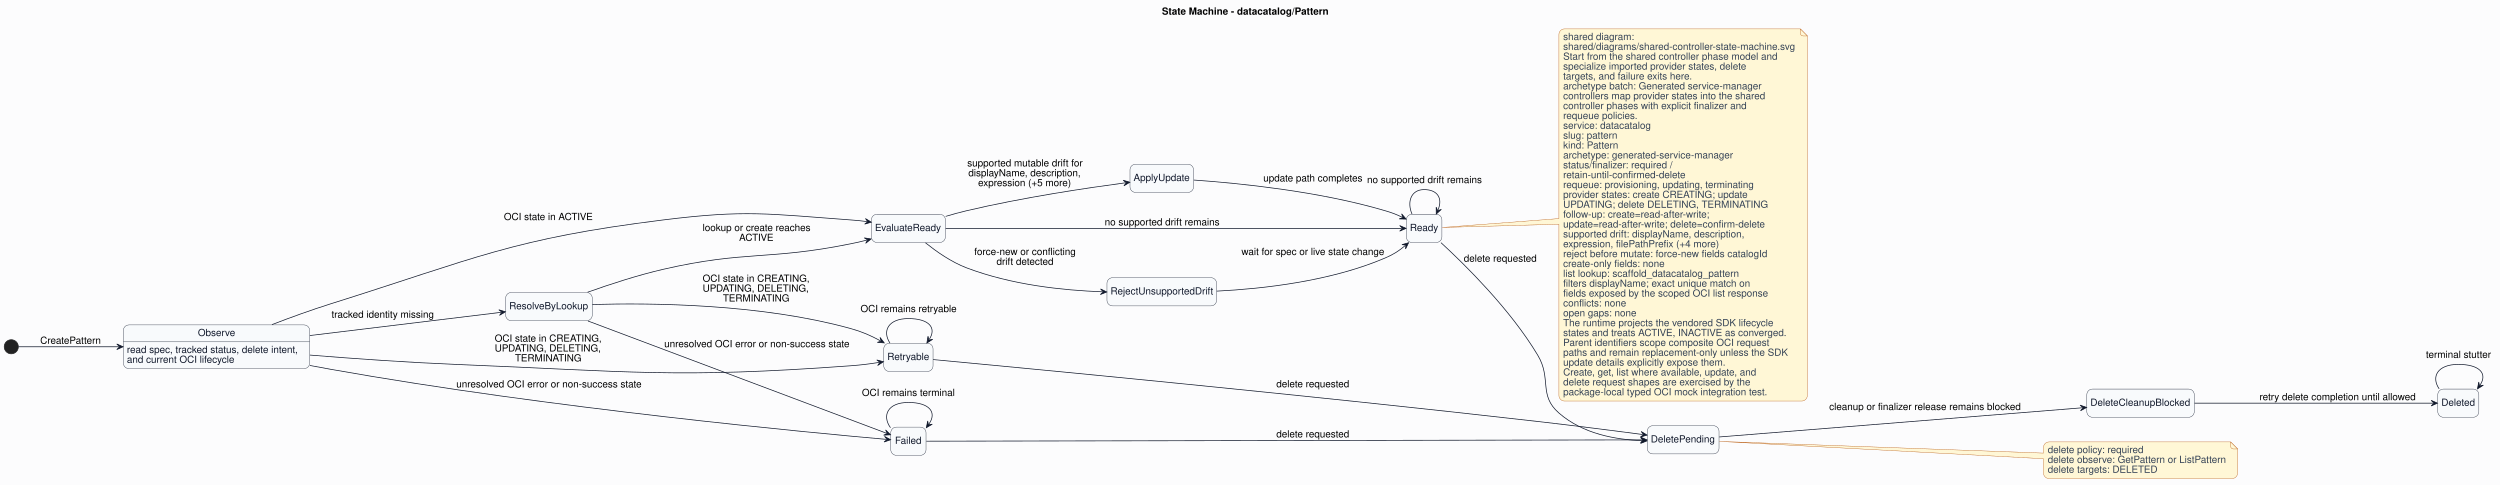
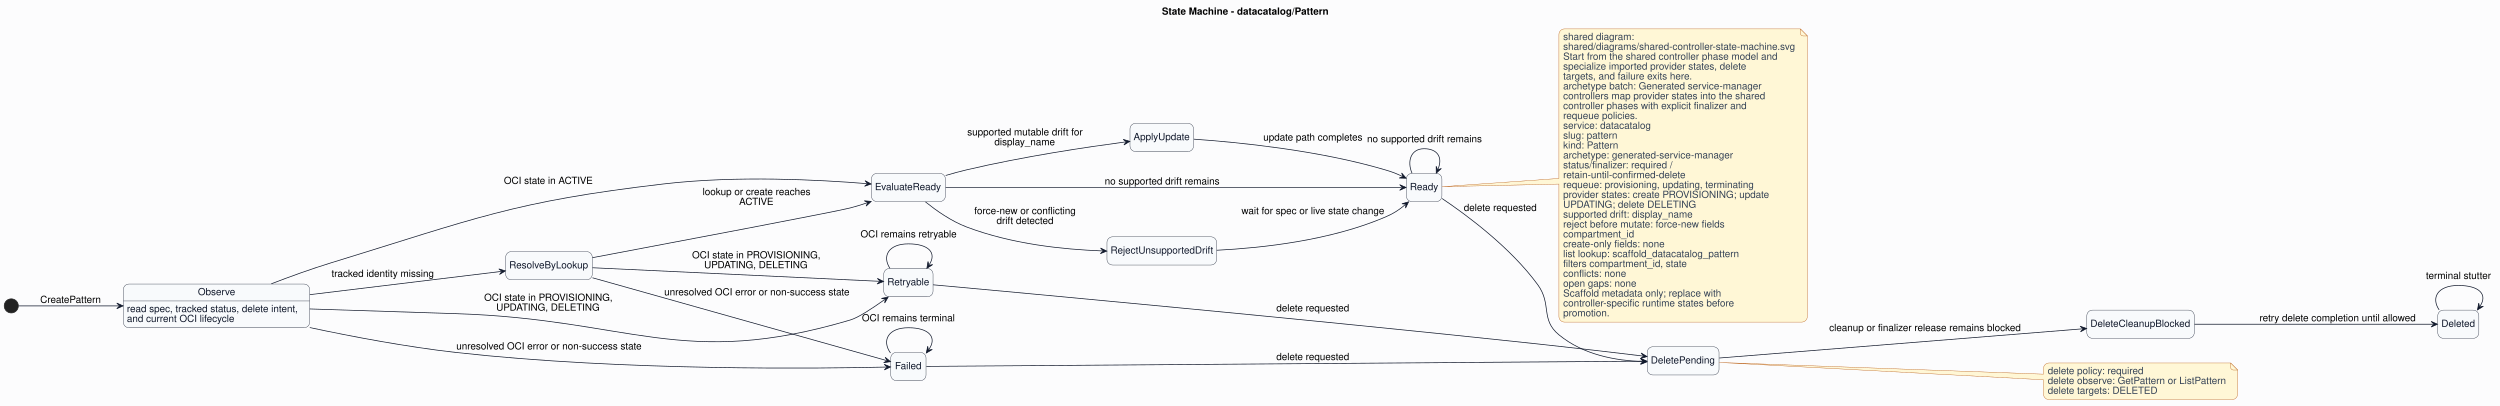
- <svg xmlns="http://www.w3.org/2000/svg" contentStyleType="text/css" data-diagram-type="STATE" height="688px" preserveAspectRatio="none" style="width:3547px;height:688px;background:#FCFCFD;" version="1.1" viewBox="0 0 3547 688" width="3547px" zoomAndPan="magnify">
+ <svg xmlns="http://www.w3.org/2000/svg" contentStyleType="text/css" data-diagram-type="STATE" height="576px" preserveAspectRatio="none" style="width:3547px;height:576px;background:#FCFCFD;" version="1.1" viewBox="0 0 3547 576" width="3547px" zoomAndPan="magnify">
  <defs />
  <g>
-     <rect fill="#FCFCFD" height="688" style="stroke:none;stroke-width:1;" width="3547" x="0" y="0" />
+     <rect fill="#FCFCFD" height="576" style="stroke:none;stroke-width:1;" width="3547" x="0" y="0" />
    <g class="title" data-source-line="10">
      <text fill="#000000" font-family="Helvetica" font-size="14" font-weight="bold" lengthAdjust="spacing" textLength="236.503" x="1648.476" y="20.78">State Machine - datacatalog/Pattern</text>
    </g>
    <g class="entity" data-qualified-name="observe" id="ent0002">
-       <rect fill="#F8FAFC" height="62" rx="8" ry="8" style="stroke:#0F172A;stroke-width:0.5;" width="264.364" x="175" y="461" />
-       <line style="stroke:#0F172A;stroke-width:0.5;" x1="175" x2="439.364" y1="485" y2="485" />
-       <text fill="#0F172A" font-family="Helvetica" font-size="14" lengthAdjust="spacing" textLength="52.91" x="280.727" y="476.78">Observe</text>
-       <text fill="#0F172A" font-family="Helvetica" font-size="14" lengthAdjust="spacing" textLength="244.364" x="180" y="500.78">read spec, tracked status, delete intent,</text>
-       <text fill="#0F172A" font-family="Helvetica" font-size="14" lengthAdjust="spacing" textLength="153.282" x="180" y="514.78">and current OCI lifecycle</text>
+       <rect fill="#F8FAFC" height="62" rx="8" ry="8" style="stroke:#0F172A;stroke-width:0.5;" width="264.364" x="175" y="403" />
+       <line style="stroke:#0F172A;stroke-width:0.5;" x1="175" x2="439.364" y1="427" y2="427" />
+       <text fill="#0F172A" font-family="Helvetica" font-size="14" lengthAdjust="spacing" textLength="52.91" x="280.727" y="418.78">Observe</text>
+       <text fill="#0F172A" font-family="Helvetica" font-size="14" lengthAdjust="spacing" textLength="244.364" x="180" y="442.78">read spec, tracked status, delete intent,</text>
+       <text fill="#0F172A" font-family="Helvetica" font-size="14" lengthAdjust="spacing" textLength="153.282" x="180" y="456.78">and current OCI lifecycle</text>
    </g>
-     <rect fill="#F8FAFC" height="40" rx="8" ry="8" style="stroke:#0F172A;stroke-width:0.5;" width="104.951" x="1236.36" y="304" />
-     <text fill="#0F172A" font-family="Helvetica" font-size="14" lengthAdjust="spacing" textLength="94.951" x="1241.36" y="327.78">EvaluateReady</text>
-     <rect fill="#F8FAFC" height="40" rx="8" ry="8" style="stroke:#0F172A;stroke-width:0.5;" width="50.469" x="1995.32" y="304" />
-     <text fill="#0F172A" font-family="Helvetica" font-size="14" lengthAdjust="spacing" textLength="40.469" x="2000.32" y="327.78">Ready</text>
-     <rect fill="#F8FAFC" height="40" rx="8" ry="8" style="stroke:#0F172A;stroke-width:0.5;" width="69.917" x="1253.88" y="487" />
-     <text fill="#0F172A" font-family="Helvetica" font-size="14" lengthAdjust="spacing" textLength="59.917" x="1258.88" y="510.78">Retryable</text>
-     <rect fill="#F8FAFC" height="40" rx="8" ry="8" style="stroke:#0F172A;stroke-width:0.5;" width="50" x="1263.84" y="606" />
-     <text fill="#0F172A" font-family="Helvetica" font-size="14" lengthAdjust="spacing" textLength="38.131" x="1269.775" y="629.78">Failed</text>
-     <rect fill="#F8FAFC" height="40" rx="8" ry="8" style="stroke:#0F172A;stroke-width:0.5;" width="122.848" x="717.44" y="415" />
-     <text fill="#0F172A" font-family="Helvetica" font-size="14" lengthAdjust="spacing" textLength="112.848" x="722.44" y="438.78">ResolveByLookup</text>
-     <rect fill="#F8FAFC" height="40" rx="8" ry="8" style="stroke:#0F172A;stroke-width:0.5;" width="155.51" x="1570.56" y="394" />
-     <text fill="#0F172A" font-family="Helvetica" font-size="14" lengthAdjust="spacing" textLength="145.51" x="1575.56" y="417.78">RejectUnsupportedDrift</text>
-     <rect fill="#F8FAFC" height="40" rx="8" ry="8" style="stroke:#0F172A;stroke-width:0.5;" width="90.165" x="1603.23" y="233" />
-     <text fill="#0F172A" font-family="Helvetica" font-size="14" lengthAdjust="spacing" textLength="80.165" x="1608.23" y="256.78">ApplyUpdate</text>
-     <rect fill="#F8FAFC" height="40" rx="8" ry="8" style="stroke:#0F172A;stroke-width:0.5;" width="101.848" x="2337.1" y="604" />
-     <text fill="#0F172A" font-family="Helvetica" font-size="14" lengthAdjust="spacing" textLength="91.848" x="2342.1" y="627.78">DeletePending</text>
-     <rect fill="#F8FAFC" height="40" rx="8" ry="8" style="stroke:#0F172A;stroke-width:0.5;" width="58.255" x="3458.74" y="552" />
-     <text fill="#0F172A" font-family="Helvetica" font-size="14" lengthAdjust="spacing" textLength="48.255" x="3463.74" y="575.78">Deleted</text>
-     <rect fill="#F8FAFC" height="40" rx="8" ry="8" style="stroke:#0F172A;stroke-width:0.5;" width="152.427" x="2960.79" y="552" />
-     <text fill="#0F172A" font-family="Helvetica" font-size="14" lengthAdjust="spacing" textLength="142.427" x="2965.79" y="575.78">DeleteCleanupBlocked</text>
+     <rect fill="#F8FAFC" height="40" rx="8" ry="8" style="stroke:#0F172A;stroke-width:0.5;" width="104.951" x="1236.36" y="246" />
+     <text fill="#0F172A" font-family="Helvetica" font-size="14" lengthAdjust="spacing" textLength="94.951" x="1241.36" y="269.78">EvaluateReady</text>
+     <rect fill="#F8FAFC" height="40" rx="8" ry="8" style="stroke:#0F172A;stroke-width:0.5;" width="50.469" x="1995.32" y="246" />
+     <text fill="#0F172A" font-family="Helvetica" font-size="14" lengthAdjust="spacing" textLength="40.469" x="2000.32" y="269.78">Ready</text>
+     <rect fill="#F8FAFC" height="40" rx="8" ry="8" style="stroke:#0F172A;stroke-width:0.5;" width="69.917" x="1253.88" y="381" />
+     <text fill="#0F172A" font-family="Helvetica" font-size="14" lengthAdjust="spacing" textLength="59.917" x="1258.88" y="404.78">Retryable</text>
+     <rect fill="#F8FAFC" height="40" rx="8" ry="8" style="stroke:#0F172A;stroke-width:0.5;" width="50" x="1263.84" y="500" />
+     <text fill="#0F172A" font-family="Helvetica" font-size="14" lengthAdjust="spacing" textLength="38.131" x="1269.775" y="523.78">Failed</text>
+     <rect fill="#F8FAFC" height="40" rx="8" ry="8" style="stroke:#0F172A;stroke-width:0.5;" width="122.848" x="717.44" y="357" />
+     <text fill="#0F172A" font-family="Helvetica" font-size="14" lengthAdjust="spacing" textLength="112.848" x="722.44" y="380.78">ResolveByLookup</text>
+     <rect fill="#F8FAFC" height="40" rx="8" ry="8" style="stroke:#0F172A;stroke-width:0.5;" width="155.51" x="1570.56" y="336" />
+     <text fill="#0F172A" font-family="Helvetica" font-size="14" lengthAdjust="spacing" textLength="145.51" x="1575.56" y="359.78">RejectUnsupportedDrift</text>
+     <rect fill="#F8FAFC" height="40" rx="8" ry="8" style="stroke:#0F172A;stroke-width:0.5;" width="90.165" x="1603.23" y="175" />
+     <text fill="#0F172A" font-family="Helvetica" font-size="14" lengthAdjust="spacing" textLength="80.165" x="1608.23" y="198.78">ApplyUpdate</text>
+     <rect fill="#F8FAFC" height="40" rx="8" ry="8" style="stroke:#0F172A;stroke-width:0.5;" width="101.848" x="2337.1" y="492" />
+     <text fill="#0F172A" font-family="Helvetica" font-size="14" lengthAdjust="spacing" textLength="91.848" x="2342.1" y="515.78">DeletePending</text>
+     <rect fill="#F8FAFC" height="40" rx="8" ry="8" style="stroke:#0F172A;stroke-width:0.5;" width="58.255" x="3458.74" y="440" />
+     <text fill="#0F172A" font-family="Helvetica" font-size="14" lengthAdjust="spacing" textLength="48.255" x="3463.74" y="463.78">Deleted</text>
+     <rect fill="#F8FAFC" height="40" rx="8" ry="8" style="stroke:#0F172A;stroke-width:0.5;" width="152.427" x="2960.79" y="440" />
+     <text fill="#0F172A" font-family="Helvetica" font-size="14" lengthAdjust="spacing" textLength="142.427" x="2965.79" y="463.78">DeleteCleanupBlocked</text>
    <g class="start_entity" data-qualified-name=".start." data-source-line="32" id="ent0002">
-       <ellipse cx="16" cy="492" fill="#222222" rx="10" ry="10" style="stroke:#222222;stroke-width:1;" />
+       <ellipse cx="16" cy="434" fill="#222222" rx="10" ry="10" style="stroke:#222222;stroke-width:1;" />
    </g>
    <g class="entity" data-qualified-name="GMN2" data-source-line="55" id="ent0003">
-       <path d="M2211.78,49 L2211.78,310.12 L2046.1,322.72 L2211.78,318.12 L2211.78,561 A8,8 0 0 0 2219.78,569 L2556.261,569 A8,8 0 0 0 2564.261,561 L2564.261,51 L2554.261,41 L2219.78,41 A8,8 0 0 0 2211.78,49" fill="#FFF7D6" style="stroke:#B45309;stroke-width:0.5;" />
+       <path d="M2211.78,49 L2211.78,253.16 L2046.1,264.86 L2211.78,261.16 L2211.78,449 A8,8 0 0 0 2219.78,457 L2556.261,457 A8,8 0 0 0 2564.261,449 L2564.261,51 L2554.261,41 L2219.78,41 A8,8 0 0 0 2211.78,49" fill="#FFF7D6" style="stroke:#B45309;stroke-width:0.5;" />
      <path d="M2554.261,41 L2554.261,47 A4,4 0 0 0 2558.261,51 L2564.261,51 L2554.261,41" fill="#FFF7D6" style="stroke:#B45309;stroke-width:0.5;" />
      <text fill="#334155" font-family="Helvetica" font-size="14" lengthAdjust="spacing" textLength="101.165" x="2217.78" y="56.78">shared diagram:</text>
      <text fill="#334155" font-family="Helvetica" font-size="14" lengthAdjust="spacing" textLength="331.481" x="2217.78" y="70.78">shared/diagrams/shared-controller-state-machine.svg</text>
      <text fill="#334155" font-family="Helvetica" font-size="14" lengthAdjust="spacing" textLength="304.274" x="2217.78" y="84.78">Start from the shared controller phase model and</text>
      <text fill="#334155" font-family="Helvetica" font-size="14" lengthAdjust="spacing" textLength="261.468" x="2217.78" y="98.78">specialize imported provider states, delete</text>
      <text fill="#334155" font-family="Helvetica" font-size="14" lengthAdjust="spacing" textLength="184.434" x="2217.78" y="112.78">targets, and failure exits here.</text>
      <text fill="#334155" font-family="Helvetica" font-size="14" lengthAdjust="spacing" textLength="281.709" x="2217.78" y="126.78">archetype batch: Generated service-manager</text>
      <text fill="#334155" font-family="Helvetica" font-size="14" lengthAdjust="spacing" textLength="287.923" x="2217.78" y="140.78">controllers map provider states into the shared</text>
      <text fill="#334155" font-family="Helvetica" font-size="14" lengthAdjust="spacing" textLength="261.461" x="2217.78" y="154.78">controller phases with explicit finalizer and</text>
      <text fill="#334155" font-family="Helvetica" font-size="14" lengthAdjust="spacing" textLength="105.848" x="2217.78" y="168.78">requeue policies.</text>
      <text fill="#334155" font-family="Helvetica" font-size="14" lengthAdjust="spacing" textLength="124.517" x="2217.78" y="182.78">service: datacatalog</text>
      <text fill="#334155" font-family="Helvetica" font-size="14" lengthAdjust="spacing" textLength="77.048" x="2217.78" y="196.78">slug: pattern</text>
      <text fill="#334155" font-family="Helvetica" font-size="14" lengthAdjust="spacing" textLength="78.6" x="2217.78" y="210.78">kind: Pattern</text>
      <text fill="#334155" font-family="Helvetica" font-size="14" lengthAdjust="spacing" textLength="241.24" x="2217.78" y="224.78">archetype: generated-service-manager</text>
      <text fill="#334155" font-family="Helvetica" font-size="14" lengthAdjust="spacing" textLength="156.406" x="2217.78" y="238.78">status/finalizer: required /</text>
      <text fill="#334155" font-family="Helvetica" font-size="14" lengthAdjust="spacing" textLength="174.303" x="2217.78" y="252.78">retain-until-confirmed-delete</text>
      <text fill="#334155" font-family="Helvetica" font-size="14" lengthAdjust="spacing" textLength="272.398" x="2217.78" y="266.78">requeue: provisioning, updating, terminating</text>
-       <text fill="#334155" font-family="Helvetica" font-size="14" lengthAdjust="spacing" textLength="265.337" x="2217.78" y="280.78">provider states: create CREATING; update</text>
-       <text fill="#334155" font-family="Helvetica" font-size="14" lengthAdjust="spacing" textLength="296.386" x="2217.78" y="294.78">UPDATING; delete DELETING, TERMINATING</text>
-       <text fill="#334155" font-family="Helvetica" font-size="14" lengthAdjust="spacing" textLength="209.699" x="2217.78" y="308.78">follow-up: create=read-after-write;</text>
-       <text fill="#334155" font-family="Helvetica" font-size="14" lengthAdjust="spacing" textLength="288.716" x="2217.78" y="322.78">update=read-after-write; delete=confirm-delete</text>
-       <text fill="#334155" font-family="Helvetica" font-size="14" lengthAdjust="spacing" textLength="257.571" x="2217.78" y="336.78">supported drift: displayName, description,</text>
-       <text fill="#334155" font-family="Helvetica" font-size="14" lengthAdjust="spacing" textLength="222.927" x="2217.78" y="350.78">expression, filePathPrefix (+4 more)</text>
-       <text fill="#334155" font-family="Helvetica" font-size="14" lengthAdjust="spacing" textLength="291.04" x="2217.78" y="364.78">reject before mutate: force-new fields catalogId</text>
-       <text fill="#334155" font-family="Helvetica" font-size="14" lengthAdjust="spacing" textLength="144.751" x="2217.78" y="378.78">create-only fields: none</text>
-       <text fill="#334155" font-family="Helvetica" font-size="14" lengthAdjust="spacing" textLength="249.833" x="2217.78" y="392.78">list lookup: scaffold_datacatalog_pattern</text>
-       <text fill="#334155" font-family="Helvetica" font-size="14" lengthAdjust="spacing" textLength="266.909" x="2217.78" y="406.78">filters displayName; exact unique match on</text>
-       <text fill="#334155" font-family="Helvetica" font-size="14" lengthAdjust="spacing" textLength="291.826" x="2217.78" y="420.78">fields exposed by the scoped OCI list response</text>
-       <text fill="#334155" font-family="Helvetica" font-size="14" lengthAdjust="spacing" textLength="89.496" x="2217.78" y="434.78">conflicts: none</text>
-       <text fill="#334155" font-family="Helvetica" font-size="14" lengthAdjust="spacing" textLength="104.316" x="2217.78" y="448.78">open gaps: none</text>
-       <text fill="#334155" font-family="Helvetica" font-size="14" lengthAdjust="spacing" textLength="299.585" x="2217.78" y="462.78">The runtime projects the vendored SDK lifecycle</text>
-       <text fill="#334155" font-family="Helvetica" font-size="14" lengthAdjust="spacing" textLength="322.137" x="2217.78" y="476.78">states and treats ACTIVE, INACTIVE as converged.</text>
-       <text fill="#334155" font-family="Helvetica" font-size="14" lengthAdjust="spacing" textLength="293.364" x="2217.78" y="490.78">Parent identifiers scope composite OCI request</text>
-       <text fill="#334155" font-family="Helvetica" font-size="14" lengthAdjust="spacing" textLength="319.84" x="2217.78" y="504.78">paths and remain replacement-only unless the SDK</text>
-       <text fill="#334155" font-family="Helvetica" font-size="14" lengthAdjust="spacing" textLength="231.909" x="2217.78" y="518.78">update details explicitly expose them.</text>
-       <text fill="#334155" font-family="Helvetica" font-size="14" lengthAdjust="spacing" textLength="277.06" x="2217.78" y="532.78">Create, get, list where available, update, and</text>
-       <text fill="#334155" font-family="Helvetica" font-size="14" lengthAdjust="spacing" textLength="267.723" x="2217.78" y="546.78">delete request shapes are exercised by the</text>
-       <text fill="#334155" font-family="Helvetica" font-size="14" lengthAdjust="spacing" textLength="290.254" x="2217.78" y="560.78">package-local typed OCI mock integration test.</text>
+       <text fill="#334155" font-family="Helvetica" font-size="14" lengthAdjust="spacing" textLength="295.682" x="2217.78" y="280.78">provider states: create PROVISIONING; update</text>
+       <text fill="#334155" font-family="Helvetica" font-size="14" lengthAdjust="spacing" textLength="192.165" x="2217.78" y="294.78">UPDATING; delete DELETING</text>
+       <text fill="#334155" font-family="Helvetica" font-size="14" lengthAdjust="spacing" textLength="183.661" x="2217.78" y="308.78">supported drift: display_name</text>
+       <text fill="#334155" font-family="Helvetica" font-size="14" lengthAdjust="spacing" textLength="230.33" x="2217.78" y="322.78">reject before mutate: force-new fields</text>
+       <text fill="#334155" font-family="Helvetica" font-size="14" lengthAdjust="spacing" textLength="100.379" x="2217.78" y="336.78">compartment_id</text>
+       <text fill="#334155" font-family="Helvetica" font-size="14" lengthAdjust="spacing" textLength="144.751" x="2217.78" y="350.78">create-only fields: none</text>
+       <text fill="#334155" font-family="Helvetica" font-size="14" lengthAdjust="spacing" textLength="249.833" x="2217.78" y="364.78">list lookup: scaffold_datacatalog_pattern</text>
+       <text fill="#334155" font-family="Helvetica" font-size="14" lengthAdjust="spacing" textLength="175.848" x="2217.78" y="378.78">filters compartment_id, state</text>
+       <text fill="#334155" font-family="Helvetica" font-size="14" lengthAdjust="spacing" textLength="89.496" x="2217.78" y="392.78">conflicts: none</text>
+       <text fill="#334155" font-family="Helvetica" font-size="14" lengthAdjust="spacing" textLength="104.316" x="2217.78" y="406.78">open gaps: none</text>
+       <text fill="#334155" font-family="Helvetica" font-size="14" lengthAdjust="spacing" textLength="224.902" x="2217.78" y="420.78">Scaffold metadata only; replace with</text>
+       <text fill="#334155" font-family="Helvetica" font-size="14" lengthAdjust="spacing" textLength="244.323" x="2217.78" y="434.78">controller-specific runtime states before</text>
+       <text fill="#334155" font-family="Helvetica" font-size="14" lengthAdjust="spacing" textLength="66.144" x="2217.78" y="448.78">promotion.</text>
    </g>
-     <g class="entity" data-qualified-name="GMN5" data-source-line="94" id="ent0006">
-       <path d="M2899.27,635 L2899.27,642.85 L2439.25,626.25 L2899.27,650.85 L2899.27,671 A8,8 0 0 0 2907.27,679 L3166.745,679 A8,8 0 0 0 3174.745,671 L3174.745,637 L3164.745,627 L2907.27,627 A8,8 0 0 0 2899.27,635" fill="#FFF7D6" style="stroke:#B45309;stroke-width:0.5;" />
-       <path d="M3164.745,627 L3164.745,633 A4,4 0 0 0 3168.745,637 L3174.745,637 L3164.745,627" fill="#FFF7D6" style="stroke:#B45309;stroke-width:0.5;" />
-       <text fill="#334155" font-family="Helvetica" font-size="14" lengthAdjust="spacing" textLength="136.972" x="2905.27" y="642.78">delete policy: required</text>
-       <text fill="#334155" font-family="Helvetica" font-size="14" lengthAdjust="spacing" textLength="254.475" x="2905.27" y="656.78">delete observe: GetPattern or ListPattern</text>
-       <text fill="#334155" font-family="Helvetica" font-size="14" lengthAdjust="spacing" textLength="157.185" x="2905.27" y="670.78">delete targets: DELETED</text>
+     <g class="entity" data-qualified-name="GMN5" data-source-line="86" id="ent0006">
+       <path d="M2899.27,523 L2899.27,530.85 L2439.25,514.25 L2899.27,538.85 L2899.27,559 A8,8 0 0 0 2907.27,567 L3166.745,567 A8,8 0 0 0 3174.745,559 L3174.745,525 L3164.745,515 L2907.27,515 A8,8 0 0 0 2899.27,523" fill="#FFF7D6" style="stroke:#B45309;stroke-width:0.5;" />
+       <path d="M3164.745,515 L3164.745,521 A4,4 0 0 0 3168.745,525 L3174.745,525 L3164.745,515" fill="#FFF7D6" style="stroke:#B45309;stroke-width:0.5;" />
+       <text fill="#334155" font-family="Helvetica" font-size="14" lengthAdjust="spacing" textLength="136.972" x="2905.27" y="530.78">delete policy: required</text>
+       <text fill="#334155" font-family="Helvetica" font-size="14" lengthAdjust="spacing" textLength="254.475" x="2905.27" y="544.78">delete observe: GetPattern or ListPattern</text>
+       <text fill="#334155" font-family="Helvetica" font-size="14" lengthAdjust="spacing" textLength="157.185" x="2905.27" y="558.78">delete targets: DELETED</text>
    </g>
    <g class="link" data-entity-1="ent0002" data-entity-2="ent0002" data-link-type="dependency" data-source-line="32" id="lnk3">
-       <path d="M26.29,492 C49.74,492 107.76,492 168.66,492" fill="none" id="*start*-to-observe" style="stroke:#0F172A;stroke-width:1;" />
-       <polygon fill="#0F172A" points="174.66,492,165.66,488,169.66,492,165.66,496,174.66,492" style="stroke:#0F172A;stroke-width:1;" />
-       <text fill="#000000" font-family="Helvetica" font-size="14" lengthAdjust="spacing" textLength="87.158" x="57" y="487.78">CreatePattern</text>
+       <path d="M26.29,434 C49.74,434 107.76,434 168.66,434" fill="none" id="*start*-to-observe" style="stroke:#0F172A;stroke-width:1;" />
+       <polygon fill="#0F172A" points="174.66,434,165.66,430,169.66,434,165.66,438,174.66,434" style="stroke:#0F172A;stroke-width:1;" />
+       <text fill="#000000" font-family="Helvetica" font-size="14" lengthAdjust="spacing" textLength="87.158" x="57" y="429.78">CreatePattern</text>
    </g>
    <g class="link" data-entity-1="ent0002" data-entity-2="ent0007" data-link-type="dependency" data-source-line="33" id="lnk4">
-       <path d="M439.64,476.05 C530.55,465.01 641.334,451.573 711.184,443.093" fill="none" id="observe-to-resolve_by_lookup" style="stroke:#0F172A;stroke-width:1;" />
-       <polygon fill="#0F172A" points="717.14,442.37,707.723,439.484,712.176,442.973,708.688,447.425,717.14,442.37" style="stroke:#0F172A;stroke-width:1;" />
-       <text fill="#000000" font-family="Helvetica" font-size="14" lengthAdjust="spacing" textLength="145.503" x="470.36" y="450.84">tracked identity missing</text>
+       <path d="M439.64,418.05 C530.55,407.01 641.334,393.573 711.184,385.093" fill="none" id="observe-to-resolve_by_lookup" style="stroke:#0F172A;stroke-width:1;" />
+       <polygon fill="#0F172A" points="717.14,384.37,707.723,381.484,712.176,384.973,708.688,389.425,717.14,384.37" style="stroke:#0F172A;stroke-width:1;" />
+       <text fill="#000000" font-family="Helvetica" font-size="14" lengthAdjust="spacing" textLength="145.503" x="470.36" y="392.84">tracked identity missing</text>
    </g>
    <g class="link" data-entity-1="ent0007" data-entity-2="ent0003" data-link-type="dependency" data-source-line="34" id="lnk5">
-       <path d="M833.74,414.59 C864.81,403.51 904.84,390.4 941.36,382 C1057.2,355.36 1089.86,369.54 1206.36,346 C1215.99,344.06 1220.342,343.124 1230.112,340.594" fill="none" id="resolve_by_lookup-to-evaluate_ready" style="stroke:#0F172A;stroke-width:1;" />
-       <polygon fill="#0F172A" points="1235.92,339.09,1226.205,337.474,1231.08,340.343,1228.21,345.219,1235.92,339.09" style="stroke:#0F172A;stroke-width:1;" />
-       <text fill="#000000" font-family="Helvetica" font-size="14" lengthAdjust="spacing" textLength="154.089" x="996.86" y="327.78">lookup or create reaches</text>
-       <text fill="#000000" font-family="Helvetica" font-size="14" lengthAdjust="spacing" textLength="50.565" x="1048.622" y="341.78">ACTIVE</text>
+       <path d="M840.57,365.58 C954.1,344.19 1188.77,299.79 1206.36,295 C1216.07,292.36 1220.604,291.054 1230.384,287.704" fill="none" id="resolve_by_lookup-to-evaluate_ready" style="stroke:#0F172A;stroke-width:1;" />
+       <polygon fill="#0F172A" points="1236.06,285.76,1226.249,284.892,1231.33,287.38,1228.842,292.461,1236.06,285.76" style="stroke:#0F172A;stroke-width:1;" />
+       <text fill="#000000" font-family="Helvetica" font-size="14" lengthAdjust="spacing" textLength="154.089" x="996.86" y="276.78">lookup or create reaches</text>
+       <text fill="#000000" font-family="Helvetica" font-size="14" lengthAdjust="spacing" textLength="50.565" x="1048.622" y="290.78">ACTIVE</text>
    </g>
    <g class="link" data-entity-1="ent0007" data-entity-2="ent0005" data-link-type="dependency" data-source-line="35" id="lnk6">
-       <path d="M840.46,432.04 C924.3,429.6 1079.7,431.03 1206.36,466 C1223,470.59 1234.971,475.84 1249.291,483.64" fill="none" id="resolve_by_lookup-to-retryable" style="stroke:#0F172A;stroke-width:1;" />
-       <polygon fill="#0F172A" points="1254.56,486.51,1248.57,478.692,1250.169,484.118,1244.743,485.718,1254.56,486.51" style="stroke:#0F172A;stroke-width:1;" />
-       <text fill="#000000" font-family="Helvetica" font-size="14" lengthAdjust="spacing" textLength="154.034" x="996.86" y="399.78">OCI state in CREATING,</text>
-       <text fill="#000000" font-family="Helvetica" font-size="14" lengthAdjust="spacing" textLength="154.02" x="996.867" y="413.78">UPDATING, DELETING,</text>
-       <text fill="#000000" font-family="Helvetica" font-size="14" lengthAdjust="spacing" textLength="96.441" x="1025.656" y="427.78">TERMINATING</text>
+       <path d="M840.63,379.87 C948.21,384.95 1162.807,395.097 1247.597,399.097" fill="none" id="resolve_by_lookup-to-retryable" style="stroke:#0F172A;stroke-width:1;" />
+       <polygon fill="#0F172A" points="1253.59,399.38,1244.789,394.96,1248.596,399.144,1244.411,402.951,1253.59,399.38" style="stroke:#0F172A;stroke-width:1;" />
+       <text fill="#000000" font-family="Helvetica" font-size="14" lengthAdjust="spacing" textLength="184.379" x="981.86" y="366.54">OCI state in PROVISIONING,</text>
+       <text fill="#000000" font-family="Helvetica" font-size="14" lengthAdjust="spacing" textLength="150.131" x="998.984" y="380.54">UPDATING, DELETING</text>
    </g>
    <g class="link" data-entity-1="ent0007" data-entity-2="ent0006" data-link-type="dependency" data-source-line="36" id="lnk7">
-       <path d="M834.23,455.44 C943.52,496.53 1180.404,585.598 1257.904,614.748" fill="none" id="resolve_by_lookup-to-failed" style="stroke:#0F172A;stroke-width:1;" />
-       <polygon fill="#0F172A" points="1263.52,616.86,1256.504,609.948,1258.84,615.1,1253.688,617.436,1263.52,616.86" style="stroke:#0F172A;stroke-width:1;" />
-       <text fill="#000000" font-family="Helvetica" font-size="14" lengthAdjust="spacing" textLength="263.778" x="942.36" y="492.56">unresolved OCI error or non-success state</text>
+       <path d="M840.63,394.11 C952.69,425.65 1181.585,490.083 1257.675,511.513" fill="none" id="resolve_by_lookup-to-failed" style="stroke:#0F172A;stroke-width:1;" />
+       <polygon fill="#0F172A" points="1263.45,513.14,1255.871,506.85,1258.637,511.784,1253.703,514.55,1263.45,513.14" style="stroke:#0F172A;stroke-width:1;" />
+       <text fill="#000000" font-family="Helvetica" font-size="14" lengthAdjust="spacing" textLength="263.778" x="942.36" y="419.03">unresolved OCI error or non-success state</text>
    </g>
    <g class="link" data-entity-1="ent0002" data-entity-2="ent0003" data-link-type="dependency" data-source-line="37" id="lnk8">
-       <path d="M385.84,460.55 C412.14,450.45 441.82,439.65 469.36,431 C675.76,366.16 726.67,338.65 941.36,312 C1058.25,297.49 1088.9,303.4 1206.36,312 C1216.06,312.71 1220.405,313.079 1230.295,314.428" fill="none" id="observe-to-evaluate_ready" style="stroke:#0F172A;stroke-width:1;" />
-       <polygon fill="#0F172A" points="1236.24,315.24,1227.864,310.06,1231.286,314.564,1226.782,317.986,1236.24,315.24" style="stroke:#0F172A;stroke-width:1;" />
-       <text fill="#000000" font-family="Helvetica" font-size="14" lengthAdjust="spacing" textLength="128.372" x="714.86" y="312.24">OCI state in ACTIVE</text>
+       <path d="M384.96,402.64 C411.45,392.43 441.47,381.55 469.36,373 C675.5,309.82 727.22,286.06 941.36,261 C1045.33,248.83 1162.05,255.034 1229.99,260.554" fill="none" id="observe-to-evaluate_ready" style="stroke:#0F172A;stroke-width:1;" />
+       <polygon fill="#0F172A" points="1235.97,261.04,1227.323,256.324,1230.986,260.635,1226.676,264.298,1235.97,261.04" style="stroke:#0F172A;stroke-width:1;" />
+       <text fill="#000000" font-family="Helvetica" font-size="14" lengthAdjust="spacing" textLength="128.372" x="714.86" y="260.95">OCI state in ACTIVE</text>
    </g>
    <g class="link" data-entity-1="ent0002" data-entity-2="ent0005" data-link-type="dependency" data-source-line="38" id="lnk9">
-       <path d="M439.76,503.78 C502.29,508.86 578.13,514.25 646.36,517 C895.05,527.02 958.14,537.18 1206.36,519 C1221.91,517.86 1233.055,516.469 1247.545,514.149" fill="none" id="observe-to-retryable" style="stroke:#0F172A;stroke-width:1;" />
-       <polygon fill="#0F172A" points="1253.47,513.2,1243.951,510.673,1248.533,513.99,1245.216,518.573,1253.47,513.2" style="stroke:#0F172A;stroke-width:1;" />
-       <text fill="#000000" font-family="Helvetica" font-size="14" lengthAdjust="spacing" textLength="154.034" x="701.86" y="484.78">OCI state in CREATING,</text>
-       <text fill="#000000" font-family="Helvetica" font-size="14" lengthAdjust="spacing" textLength="154.02" x="701.867" y="498.78">UPDATING, DELETING,</text>
-       <text fill="#000000" font-family="Helvetica" font-size="14" lengthAdjust="spacing" textLength="96.441" x="730.656" y="512.78">TERMINATING</text>
+       <path d="M439.47,438.33 C502.11,440.38 578.11,442.85 646.36,445 C895.16,452.84 967.72,524.79 1206.36,454 C1217.77,450.62 1236.445,438.364 1255.305,424.914" fill="none" id="observe-to-retryable" style="stroke:#0F172A;stroke-width:1;" />
+       <polygon fill="#0F172A" points="1260.19,421.43,1250.54,423.399,1256.119,424.333,1255.185,429.912,1260.19,421.43" style="stroke:#0F172A;stroke-width:1;" />
+       <text fill="#000000" font-family="Helvetica" font-size="14" lengthAdjust="spacing" textLength="184.379" x="686.86" y="426.78">OCI state in PROVISIONING,</text>
+       <text fill="#000000" font-family="Helvetica" font-size="14" lengthAdjust="spacing" textLength="150.131" x="703.984" y="440.78">UPDATING, DELETING</text>
    </g>
    <g class="link" data-entity-1="ent0002" data-entity-2="ent0006" data-link-type="dependency" data-source-line="39" id="lnk10">
-       <path d="M439.61,518.53 C449.67,520.43 459.67,522.27 469.36,524 C780.91,579.55 1158.553,614.674 1257.623,623.394" fill="none" id="observe-to-failed" style="stroke:#0F172A;stroke-width:1;" />
-       <polygon fill="#0F172A" points="1263.6,623.92,1254.985,619.146,1258.619,623.482,1254.284,627.115,1263.6,623.92" style="stroke:#0F172A;stroke-width:1;" />
-       <text fill="#000000" font-family="Helvetica" font-size="14" lengthAdjust="spacing" textLength="263.778" x="647.36" y="549.68">unresolved OCI error or non-success state</text>
+       <path d="M439.52,464.76 C501.83,478.03 577.56,492.26 646.36,500 C885.8,526.92 1172.452,522.769 1257.562,520.789" fill="none" id="observe-to-failed" style="stroke:#0F172A;stroke-width:1;" />
+       <polygon fill="#0F172A" points="1263.56,520.65,1254.469,516.86,1258.561,520.766,1254.656,524.858,1263.56,520.65" style="stroke:#0F172A;stroke-width:1;" />
+       <text fill="#000000" font-family="Helvetica" font-size="14" lengthAdjust="spacing" textLength="263.778" x="647.36" y="495.78">unresolved OCI error or non-success state</text>
    </g>
    <g class="link" data-entity-1="ent0003" data-entity-2="ent0008" data-link-type="dependency" data-source-line="40" id="lnk11">
-       <path d="M1313.06,344.48 C1328.49,356.89 1349.81,371.85 1371.32,380 C1435.53,404.35 1507.604,411.906 1564.304,414.026" fill="none" id="evaluate_ready-to-reject_unsupported_drift" style="stroke:#0F172A;stroke-width:1;" />
-       <polygon fill="#0F172A" points="1570.3,414.25,1561.456,409.916,1565.303,414.063,1561.157,417.911,1570.3,414.25" style="stroke:#0F172A;stroke-width:1;" />
-       <text fill="#000000" font-family="Helvetica" font-size="14" lengthAdjust="spacing" textLength="143.951" x="1382.32" y="361.78">force-new or conflicting</text>
-       <text fill="#000000" font-family="Helvetica" font-size="14" lengthAdjust="spacing" textLength="80.938" x="1413.827" y="375.78">drift detected</text>
+       <path d="M1313.06,286.48 C1328.49,298.89 1349.81,313.85 1371.32,322 C1435.53,346.35 1507.604,353.906 1564.304,356.026" fill="none" id="evaluate_ready-to-reject_unsupported_drift" style="stroke:#0F172A;stroke-width:1;" />
+       <polygon fill="#0F172A" points="1570.3,356.25,1561.456,351.916,1565.303,356.063,1561.157,359.911,1570.3,356.25" style="stroke:#0F172A;stroke-width:1;" />
+       <text fill="#000000" font-family="Helvetica" font-size="14" lengthAdjust="spacing" textLength="143.951" x="1382.32" y="303.78">force-new or conflicting</text>
+       <text fill="#000000" font-family="Helvetica" font-size="14" lengthAdjust="spacing" textLength="80.938" x="1413.827" y="317.78">drift detected</text>
    </g>
    <g class="link" data-entity-1="ent0008" data-entity-2="ent0004" data-link-type="dependency" data-source-line="41" id="lnk12">
-       <path d="M1726.32,413.06 C1792.2,409.77 1888.3,399 1965.32,366 C1977.36,360.84 1984.48,356.236 1993.92,348.246" fill="none" id="reject_unsupported_drift-to-ready" style="stroke:#0F172A;stroke-width:1;" />
-       <polygon fill="#0F172A" points="1998.5,344.37,1989.046,347.131,1994.684,347.6,1994.215,353.238,1998.5,344.37" style="stroke:#0F172A;stroke-width:1;" />
-       <text fill="#000000" font-family="Helvetica" font-size="14" lengthAdjust="spacing" textLength="203.882" x="1761.32" y="361.78">wait for spec or live state change</text>
+       <path d="M1726.32,355.06 C1792.2,351.77 1888.3,341 1965.32,308 C1977.36,302.84 1984.48,298.236 1993.92,290.246" fill="none" id="reject_unsupported_drift-to-ready" style="stroke:#0F172A;stroke-width:1;" />
+       <polygon fill="#0F172A" points="1998.5,286.37,1989.046,289.131,1994.684,289.6,1994.215,295.238,1998.5,286.37" style="stroke:#0F172A;stroke-width:1;" />
+       <text fill="#000000" font-family="Helvetica" font-size="14" lengthAdjust="spacing" textLength="203.882" x="1761.32" y="303.78">wait for spec or live state change</text>
    </g>
    <g class="link" data-entity-1="ent0003" data-entity-2="ent0009" data-link-type="dependency" data-source-line="42" id="lnk13">
-       <path d="M1341.72,306.96 C1351.49,304.07 1361.67,301.27 1371.32,299 C1452.17,279.95 1542.202,266.61 1597.032,259.33" fill="none" id="evaluate_ready-to-apply_update" style="stroke:#0F172A;stroke-width:1;" />
-       <polygon fill="#0F172A" points="1602.98,258.54,1593.532,255.759,1598.024,259.198,1594.585,263.69,1602.98,258.54" style="stroke:#0F172A;stroke-width:1;" />
-       <text fill="#000000" font-family="Helvetica" font-size="14" lengthAdjust="spacing" textLength="163.42" x="1372.32" y="236.09">supported mutable drift for</text>
-       <text fill="#000000" font-family="Helvetica" font-size="14" lengthAdjust="spacing" textLength="160.296" x="1373.882" y="250.09">displayName, description,</text>
-       <text fill="#000000" font-family="Helvetica" font-size="14" lengthAdjust="spacing" textLength="132.665" x="1387.697" y="264.09">expression (+5 more)</text>
+       <path d="M1341.72,248.96 C1351.49,246.07 1361.67,243.27 1371.32,241 C1452.17,221.95 1542.202,208.61 1597.032,201.33" fill="none" id="evaluate_ready-to-apply_update" style="stroke:#0F172A;stroke-width:1;" />
+       <polygon fill="#0F172A" points="1602.98,200.54,1593.532,197.759,1598.024,201.198,1594.585,205.69,1602.98,200.54" style="stroke:#0F172A;stroke-width:1;" />
+       <text fill="#000000" font-family="Helvetica" font-size="14" lengthAdjust="spacing" textLength="163.42" x="1372.32" y="192.09">supported mutable drift for</text>
+       <text fill="#000000" font-family="Helvetica" font-size="14" lengthAdjust="spacing" textLength="86.386" x="1410.837" y="206.09">display_name</text>
    </g>
    <g class="link" data-entity-1="ent0009" data-entity-2="ent0004" data-link-type="dependency" data-source-line="43" id="lnk14">
-       <path d="M1693.88,255.45 C1755.86,259.76 1871.1,271.07 1965.32,299 C1975.36,301.98 1980.503,303.9 1989.612,308.28" fill="none" id="apply_update-to-ready" style="stroke:#0F172A;stroke-width:1;" />
-       <polygon fill="#0F172A" points="1995.02,310.88,1988.642,303.375,1990.514,308.714,1985.176,310.585,1995.02,310.88" style="stroke:#0F172A;stroke-width:1;" />
-       <text fill="#000000" font-family="Helvetica" font-size="14" lengthAdjust="spacing" textLength="141.654" x="1792.32" y="257.45">update path completes</text>
+       <path d="M1693.88,197.45 C1755.86,201.76 1871.1,213.07 1965.32,241 C1975.36,243.98 1980.503,245.9 1989.612,250.28" fill="none" id="apply_update-to-ready" style="stroke:#0F172A;stroke-width:1;" />
+       <polygon fill="#0F172A" points="1995.02,252.88,1988.642,245.375,1990.514,250.714,1985.176,252.585,1995.02,252.88" style="stroke:#0F172A;stroke-width:1;" />
+       <text fill="#000000" font-family="Helvetica" font-size="14" lengthAdjust="spacing" textLength="141.654" x="1792.32" y="199.45">update path completes</text>
    </g>
    <g class="link" data-entity-1="ent0003" data-entity-2="ent0004" data-link-type="dependency" data-source-line="44" id="lnk15">
-       <path d="M1341.73,324 C1486.46,324 1884.77,324 1988.86,324" fill="none" id="evaluate_ready-to-ready" style="stroke:#0F172A;stroke-width:1;" />
-       <polygon fill="#0F172A" points="1994.86,324,1985.86,320,1989.86,324,1985.86,328,1994.86,324" style="stroke:#0F172A;stroke-width:1;" />
-       <text fill="#000000" font-family="Helvetica" font-size="14" lengthAdjust="spacing" textLength="162.641" x="1567.32" y="319.78">no supported drift remains</text>
+       <path d="M1341.73,266 C1486.46,266 1884.77,266 1988.86,266" fill="none" id="evaluate_ready-to-ready" style="stroke:#0F172A;stroke-width:1;" />
+       <polygon fill="#0F172A" points="1994.86,266,1985.86,262,1989.86,266,1985.86,270,1994.86,266" style="stroke:#0F172A;stroke-width:1;" />
+       <text fill="#000000" font-family="Helvetica" font-size="14" lengthAdjust="spacing" textLength="162.641" x="1567.32" y="261.78">no supported drift remains</text>
    </g>
    <g class="link" data-entity-1="ent0004" data-entity-2="ent0004" data-link-type="dependency" data-source-line="45" id="lnk16">
-       <path d="M2003.35,303.69 C1996,286.73 2001.74,269 2020.55,269 C2039.36,269 2047.486,281.225 2040.136,298.185" fill="none" id="ready-to-ready" style="stroke:#0F172A;stroke-width:1;" />
-       <polygon fill="#0F172A" points="2037.75,303.69,2044.999,297.023,2039.738,299.102,2037.659,293.842,2037.75,303.69" style="stroke:#0F172A;stroke-width:1;" />
-       <text fill="#000000" font-family="Helvetica" font-size="14" lengthAdjust="spacing" textLength="162.641" x="1939.55" y="259.78">no supported drift remains</text>
+       <path d="M2003.35,245.69 C1996,228.73 2001.74,211 2020.55,211 C2039.36,211 2047.486,223.225 2040.136,240.185" fill="none" id="ready-to-ready" style="stroke:#0F172A;stroke-width:1;" />
+       <polygon fill="#0F172A" points="2037.75,245.69,2044.999,239.023,2039.738,241.102,2037.659,235.842,2037.75,245.69" style="stroke:#0F172A;stroke-width:1;" />
+       <text fill="#000000" font-family="Helvetica" font-size="14" lengthAdjust="spacing" textLength="162.641" x="1939.55" y="201.78">no supported drift remains</text>
    </g>
    <g class="link" data-entity-1="ent0005" data-entity-2="ent0005" data-link-type="dependency" data-source-line="46" id="lnk17">
-       <path d="M1262.63,486.69 C1251.42,469.73 1260.16,452 1288.84,452 C1317.52,452 1329.556,464.723 1318.356,481.683" fill="none" id="retryable-to-retryable" style="stroke:#0F172A;stroke-width:1;" />
-       <polygon fill="#0F172A" points="1315.05,486.69,1323.347,481.384,1317.805,482.518,1316.672,476.976,1315.05,486.69" style="stroke:#0F172A;stroke-width:1;" />
-       <text fill="#000000" font-family="Helvetica" font-size="14" lengthAdjust="spacing" textLength="136.931" x="1220.84" y="442.78">OCI remains retryable</text>
+       <path d="M1262.63,380.69 C1251.42,363.73 1260.16,346 1288.84,346 C1317.52,346 1329.556,358.723 1318.356,375.683" fill="none" id="retryable-to-retryable" style="stroke:#0F172A;stroke-width:1;" />
+       <polygon fill="#0F172A" points="1315.05,380.69,1323.347,375.384,1317.805,376.518,1316.672,370.976,1315.05,380.69" style="stroke:#0F172A;stroke-width:1;" />
+       <text fill="#000000" font-family="Helvetica" font-size="14" lengthAdjust="spacing" textLength="136.931" x="1220.84" y="336.78">OCI remains retryable</text>
    </g>
    <g class="link" data-entity-1="ent0006" data-entity-2="ent0006" data-link-type="dependency" data-source-line="47" id="lnk18">
-       <path d="M1263.41,606.83 C1251.04,589.53 1259.52,571 1288.84,571 C1318.16,571 1330.13,584.649 1317.76,601.949" fill="none" id="failed-to-failed" style="stroke:#0F172A;stroke-width:1;" />
-       <polygon fill="#0F172A" points="1314.27,606.83,1322.758,601.836,1317.178,602.763,1316.251,597.182,1314.27,606.83" style="stroke:#0F172A;stroke-width:1;" />
-       <text fill="#000000" font-family="Helvetica" font-size="14" lengthAdjust="spacing" textLength="132.255" x="1222.84" y="561.78">OCI remains terminal</text>
+       <path d="M1263.41,500.83 C1251.04,483.53 1259.52,465 1288.84,465 C1318.16,465 1330.13,478.649 1317.76,495.949" fill="none" id="failed-to-failed" style="stroke:#0F172A;stroke-width:1;" />
+       <polygon fill="#0F172A" points="1314.27,500.83,1322.758,495.836,1317.178,496.763,1316.251,491.182,1314.27,500.83" style="stroke:#0F172A;stroke-width:1;" />
+       <text fill="#000000" font-family="Helvetica" font-size="14" lengthAdjust="spacing" textLength="132.255" x="1222.84" y="455.78">OCI remains terminal</text>
    </g>
    <g class="link" data-entity-1="ent0004" data-entity-2="ent0010" data-link-type="dependency" data-source-line="48" id="lnk19">
-       <path d="M2044.46,344.3 C2078.55,375.59 2142.8,438.83 2181.78,504 C2201.7,537.3 2182.53,560.5 2211.78,586 C2246.05,615.86 2292.235,623.787 2330.744,625.287" fill="none" id="ready-to-delete_pending" style="stroke:#0F172A;stroke-width:1;" />
-       <polygon fill="#0F172A" points="2336.74,625.52,2327.903,621.173,2331.744,625.325,2327.591,629.167,2336.74,625.52" style="stroke:#0F172A;stroke-width:1;" />
-       <text fill="#000000" font-family="Helvetica" font-size="14" lengthAdjust="spacing" textLength="104.303" x="2076.78" y="371.35">delete requested</text>
+       <path d="M2046.1,281.72 C2080.51,304.84 2143.19,351.04 2181.78,404 C2201.96,431.68 2185.35,453.21 2211.78,475 C2246.69,503.78 2292.535,511.555 2330.775,513.115" fill="none" id="ready-to-delete_pending" style="stroke:#0F172A;stroke-width:1;" />
+       <polygon fill="#0F172A" points="2336.77,513.36,2327.941,508.997,2331.774,513.156,2327.614,516.99,2336.77,513.36" style="stroke:#0F172A;stroke-width:1;" />
+       <text fill="#000000" font-family="Helvetica" font-size="14" lengthAdjust="spacing" textLength="104.303" x="2076.78" y="299.34">delete requested</text>
    </g>
    <g class="link" data-entity-1="ent0005" data-entity-2="ent0010" data-link-type="dependency" data-source-line="49" id="lnk20">
-       <path d="M1323.9,510.17 C1442.41,521.28 1847.75,559.81 2181.78,598 C2234.78,604.06 2289.401,611.058 2330.931,616.518" fill="none" id="retryable-to-delete_pending" style="stroke:#0F172A;stroke-width:1;" />
-       <polygon fill="#0F172A" points="2336.88,617.3,2328.478,612.161,2331.923,616.648,2327.435,620.093,2336.88,617.3" style="stroke:#0F172A;stroke-width:1;" />
-       <text fill="#000000" font-family="Helvetica" font-size="14" lengthAdjust="spacing" textLength="104.303" x="1810.82" y="549.45">delete requested</text>
+       <path d="M1323.89,404.08 C1442.37,414.87 1847.63,452.17 2181.78,488 C2234.75,493.68 2289.373,500.132 2330.913,505.142" fill="none" id="retryable-to-delete_pending" style="stroke:#0F172A;stroke-width:1;" />
+       <polygon fill="#0F172A" points="2336.87,505.86,2328.414,500.811,2331.906,505.261,2327.456,508.754,2336.87,505.86" style="stroke:#0F172A;stroke-width:1;" />
+       <text fill="#000000" font-family="Helvetica" font-size="14" lengthAdjust="spacing" textLength="104.303" x="1810.82" y="441.76">delete requested</text>
    </g>
    <g class="link" data-entity-1="ent0006" data-entity-2="ent0010" data-link-type="dependency" data-source-line="50" id="lnk21">
-       <path d="M1314.29,625.96 C1453.18,625.7 2137.3,624.451 2330.62,624.101" fill="none" id="failed-to-delete_pending" style="stroke:#0F172A;stroke-width:1;" />
-       <polygon fill="#0F172A" points="2336.62,624.09,2327.613,620.106,2331.62,624.099,2327.627,628.106,2336.62,624.09" style="stroke:#0F172A;stroke-width:1;" />
-       <text fill="#000000" font-family="Helvetica" font-size="14" lengthAdjust="spacing" textLength="104.303" x="1810.82" y="620.55">delete requested</text>
+       <path d="M1314.29,519.82 C1453.18,518.81 2137.3,513.824 2330.62,512.414" fill="none" id="failed-to-delete_pending" style="stroke:#0F172A;stroke-width:1;" />
+       <polygon fill="#0F172A" points="2336.62,512.37,2327.591,508.436,2331.62,512.407,2327.649,516.436,2336.62,512.37" style="stroke:#0F172A;stroke-width:1;" />
+       <text fill="#000000" font-family="Helvetica" font-size="14" lengthAdjust="spacing" textLength="104.303" x="1810.82" y="510.86">delete requested</text>
    </g>
    <g class="link" data-entity-1="ent0010" data-entity-2="ent0012" data-link-type="dependency" data-source-line="51" id="lnk22">
-       <path d="M2439.25,619.96 C2552.22,610.88 2820.879,589.291 2954.509,578.551" fill="none" id="delete_pending-to-delete_cleanup_blocked" style="stroke:#0F172A;stroke-width:1;" />
-       <polygon fill="#0F172A" points="2960.49,578.07,2951.198,574.804,2955.506,578.471,2951.839,582.778,2960.49,578.07" style="stroke:#0F172A;stroke-width:1;" />
-       <text fill="#000000" font-family="Helvetica" font-size="14" lengthAdjust="spacing" textLength="273.144" x="2595.27" y="581.73">cleanup or finalizer release remains blocked</text>
+       <path d="M2439.25,507.96 C2552.22,498.88 2820.879,477.291 2954.509,466.551" fill="none" id="delete_pending-to-delete_cleanup_blocked" style="stroke:#0F172A;stroke-width:1;" />
+       <polygon fill="#0F172A" points="2960.49,466.07,2951.198,462.804,2955.506,466.471,2951.839,470.778,2960.49,466.07" style="stroke:#0F172A;stroke-width:1;" />
+       <text fill="#000000" font-family="Helvetica" font-size="14" lengthAdjust="spacing" textLength="273.144" x="2595.27" y="469.73">cleanup or finalizer release remains blocked</text>
    </g>
    <g class="link" data-entity-1="ent0012" data-entity-2="ent0011" data-link-type="dependency" data-source-line="52" id="lnk23">
-       <path d="M3113.64,572 C3214.95,572 3383.9,572 3452.29,572" fill="none" id="delete_cleanup_blocked-to-deleted" style="stroke:#0F172A;stroke-width:1;" />
-       <polygon fill="#0F172A" points="3458.29,572,3449.29,568,3453.29,572,3449.29,576,3458.29,572" style="stroke:#0F172A;stroke-width:1;" />
-       <text fill="#000000" font-family="Helvetica" font-size="14" lengthAdjust="spacing" textLength="222.565" x="3205.74" y="567.78">retry delete completion until allowed</text>
+       <path d="M3113.64,460 C3214.95,460 3383.9,460 3452.29,460" fill="none" id="delete_cleanup_blocked-to-deleted" style="stroke:#0F172A;stroke-width:1;" />
+       <polygon fill="#0F172A" points="3458.29,460,3449.29,456,3453.29,460,3449.29,464,3458.29,460" style="stroke:#0F172A;stroke-width:1;" />
+       <text fill="#000000" font-family="Helvetica" font-size="14" lengthAdjust="spacing" textLength="222.565" x="3205.74" y="455.78">retry delete completion until allowed</text>
    </g>
    <g class="link" data-entity-1="ent0011" data-entity-2="ent0011" data-link-type="dependency" data-source-line="53" id="lnk24">
-       <path d="M3460.68,551.69 C3449.06,534.73 3458.12,517 3487.87,517 C3517.61,517 3530.071,529.78 3518.451,546.74" fill="none" id="deleted-to-deleted" style="stroke:#0F172A;stroke-width:1;" />
-       <polygon fill="#0F172A" points="3515.06,551.69,3523.447,546.526,3517.886,547.565,3516.847,542.005,3515.06,551.69" style="stroke:#0F172A;stroke-width:1;" />
-       <text fill="#000000" font-family="Helvetica" font-size="14" lengthAdjust="spacing" textLength="92.586" x="3441.87" y="507.78">terminal stutter</text>
+       <path d="M3460.68,439.69 C3449.06,422.73 3458.12,405 3487.87,405 C3517.61,405 3530.071,417.78 3518.451,434.74" fill="none" id="deleted-to-deleted" style="stroke:#0F172A;stroke-width:1;" />
+       <polygon fill="#0F172A" points="3515.06,439.69,3523.447,434.526,3517.886,435.565,3516.847,430.005,3515.06,439.69" style="stroke:#0F172A;stroke-width:1;" />
+       <text fill="#000000" font-family="Helvetica" font-size="14" lengthAdjust="spacing" textLength="92.586" x="3441.87" y="395.78">terminal stutter</text>
    </g>
  </g>
</svg>
